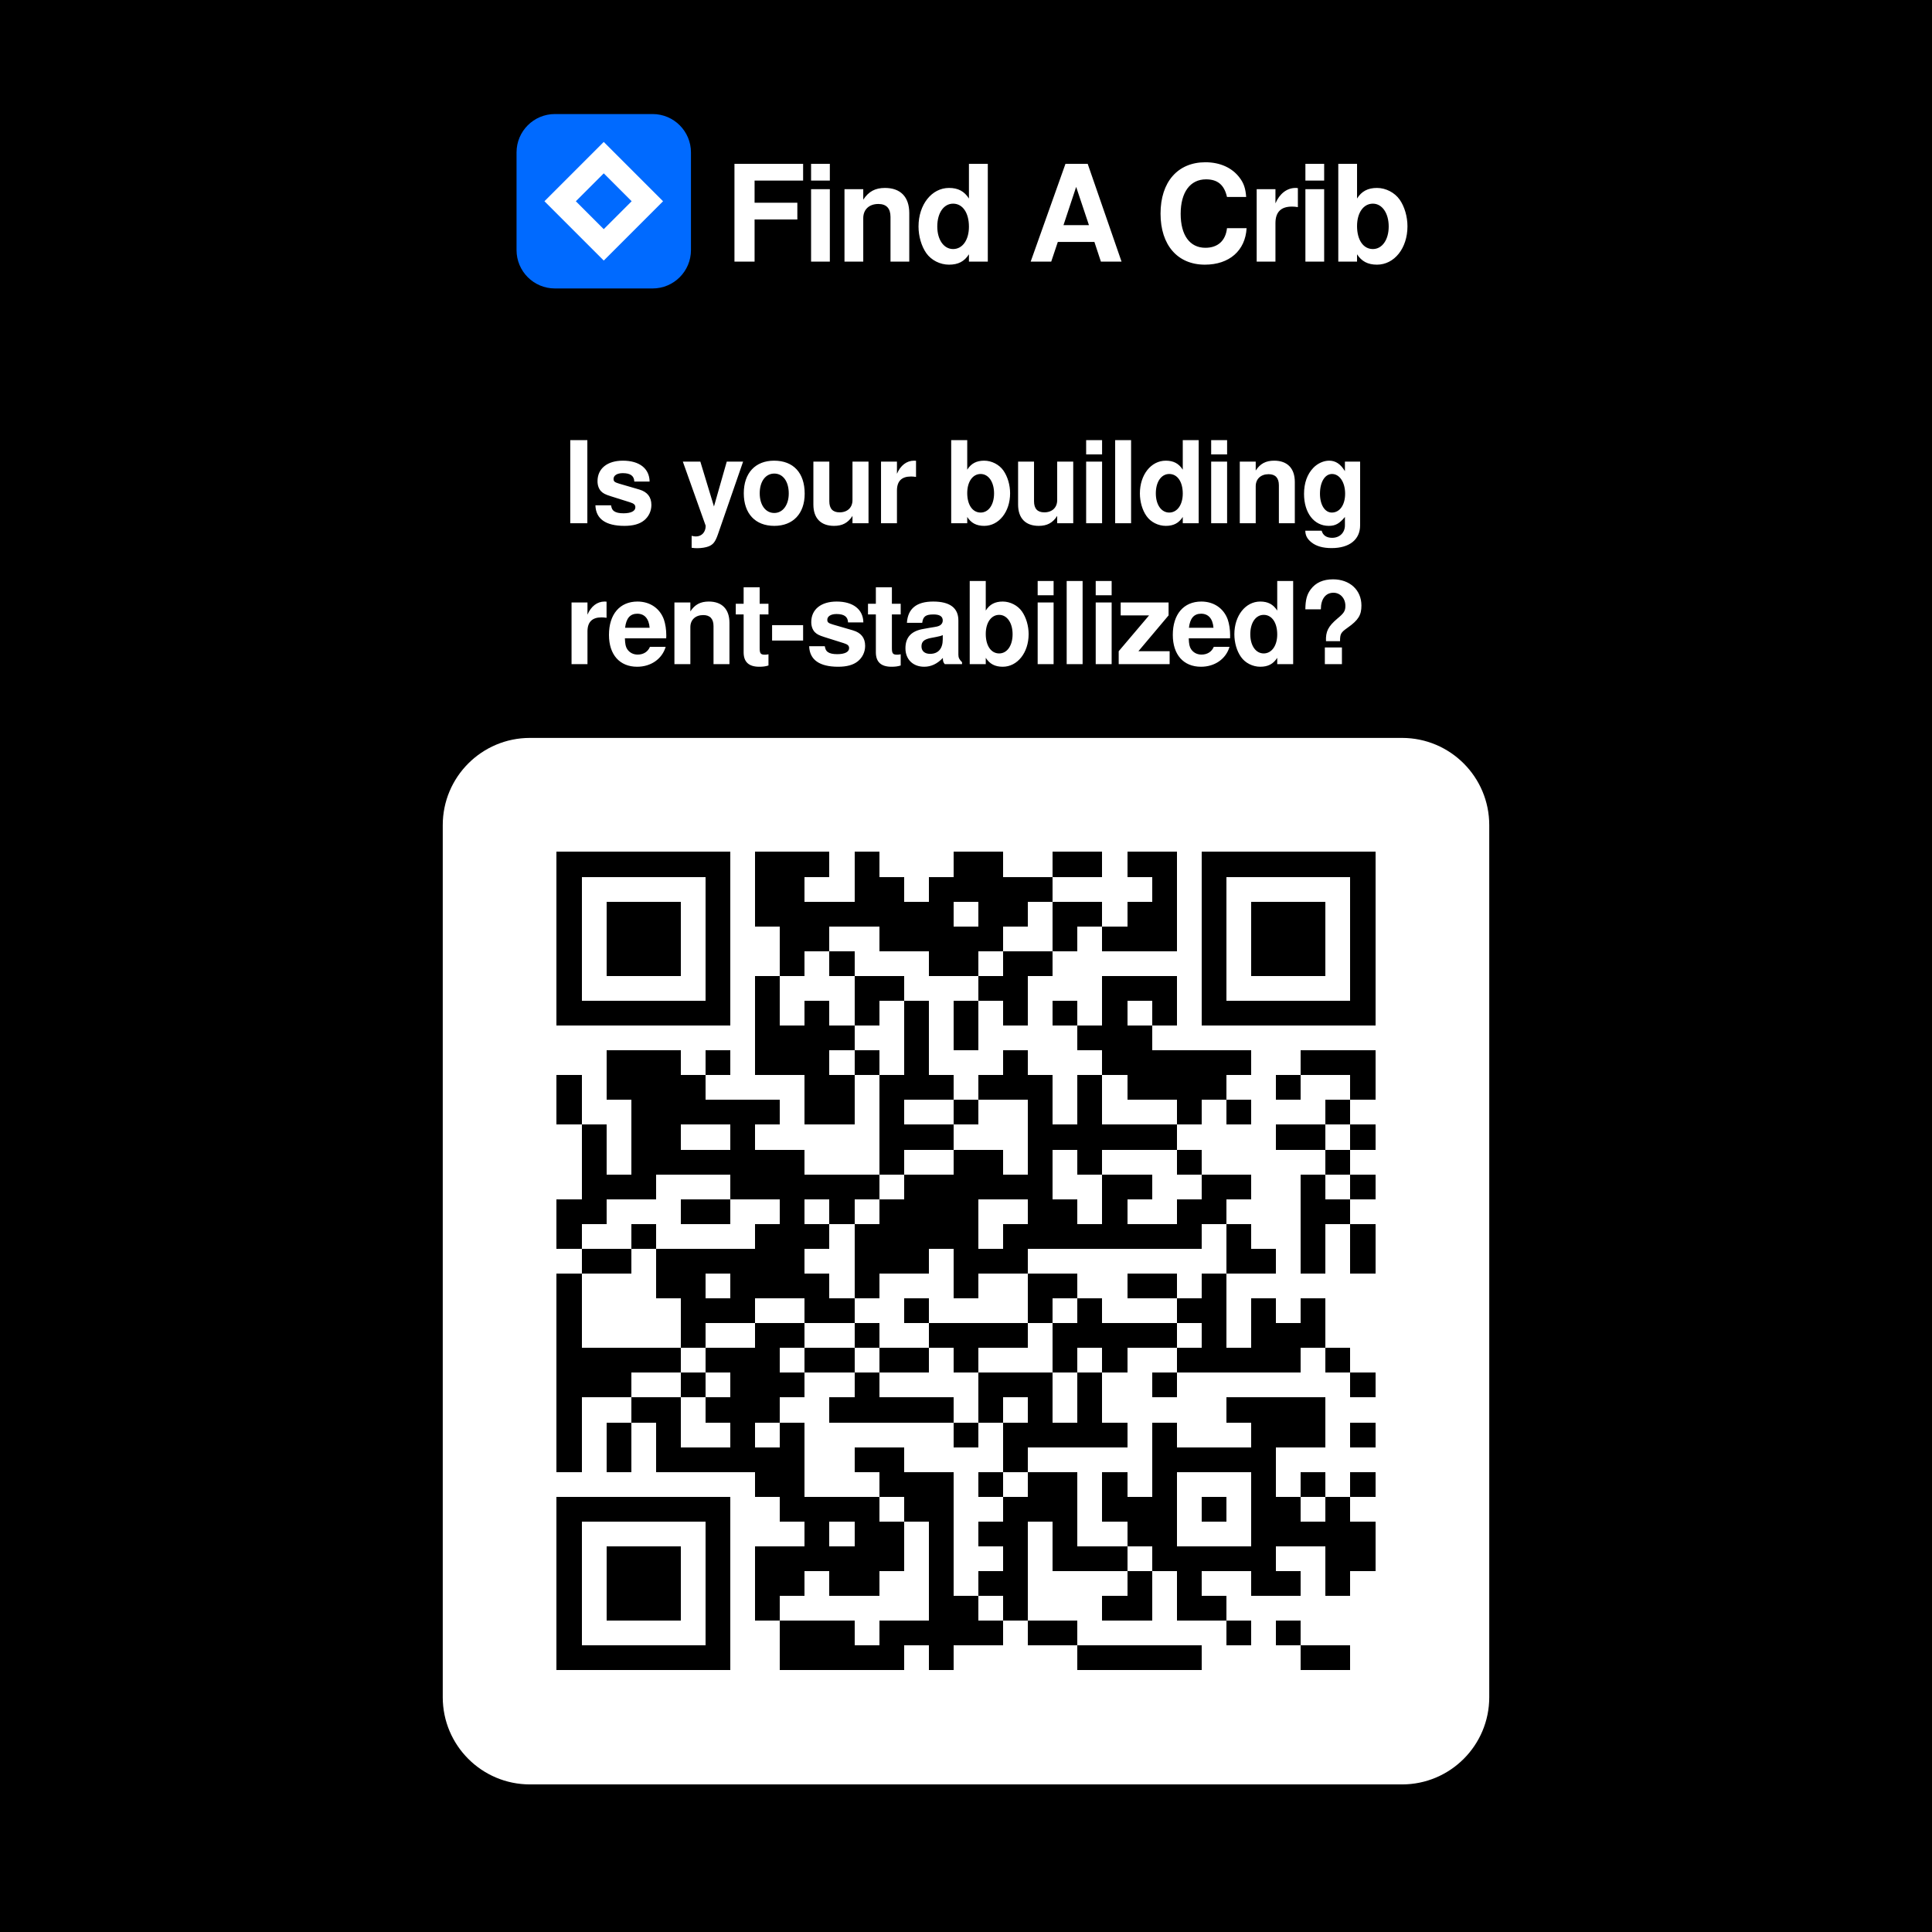
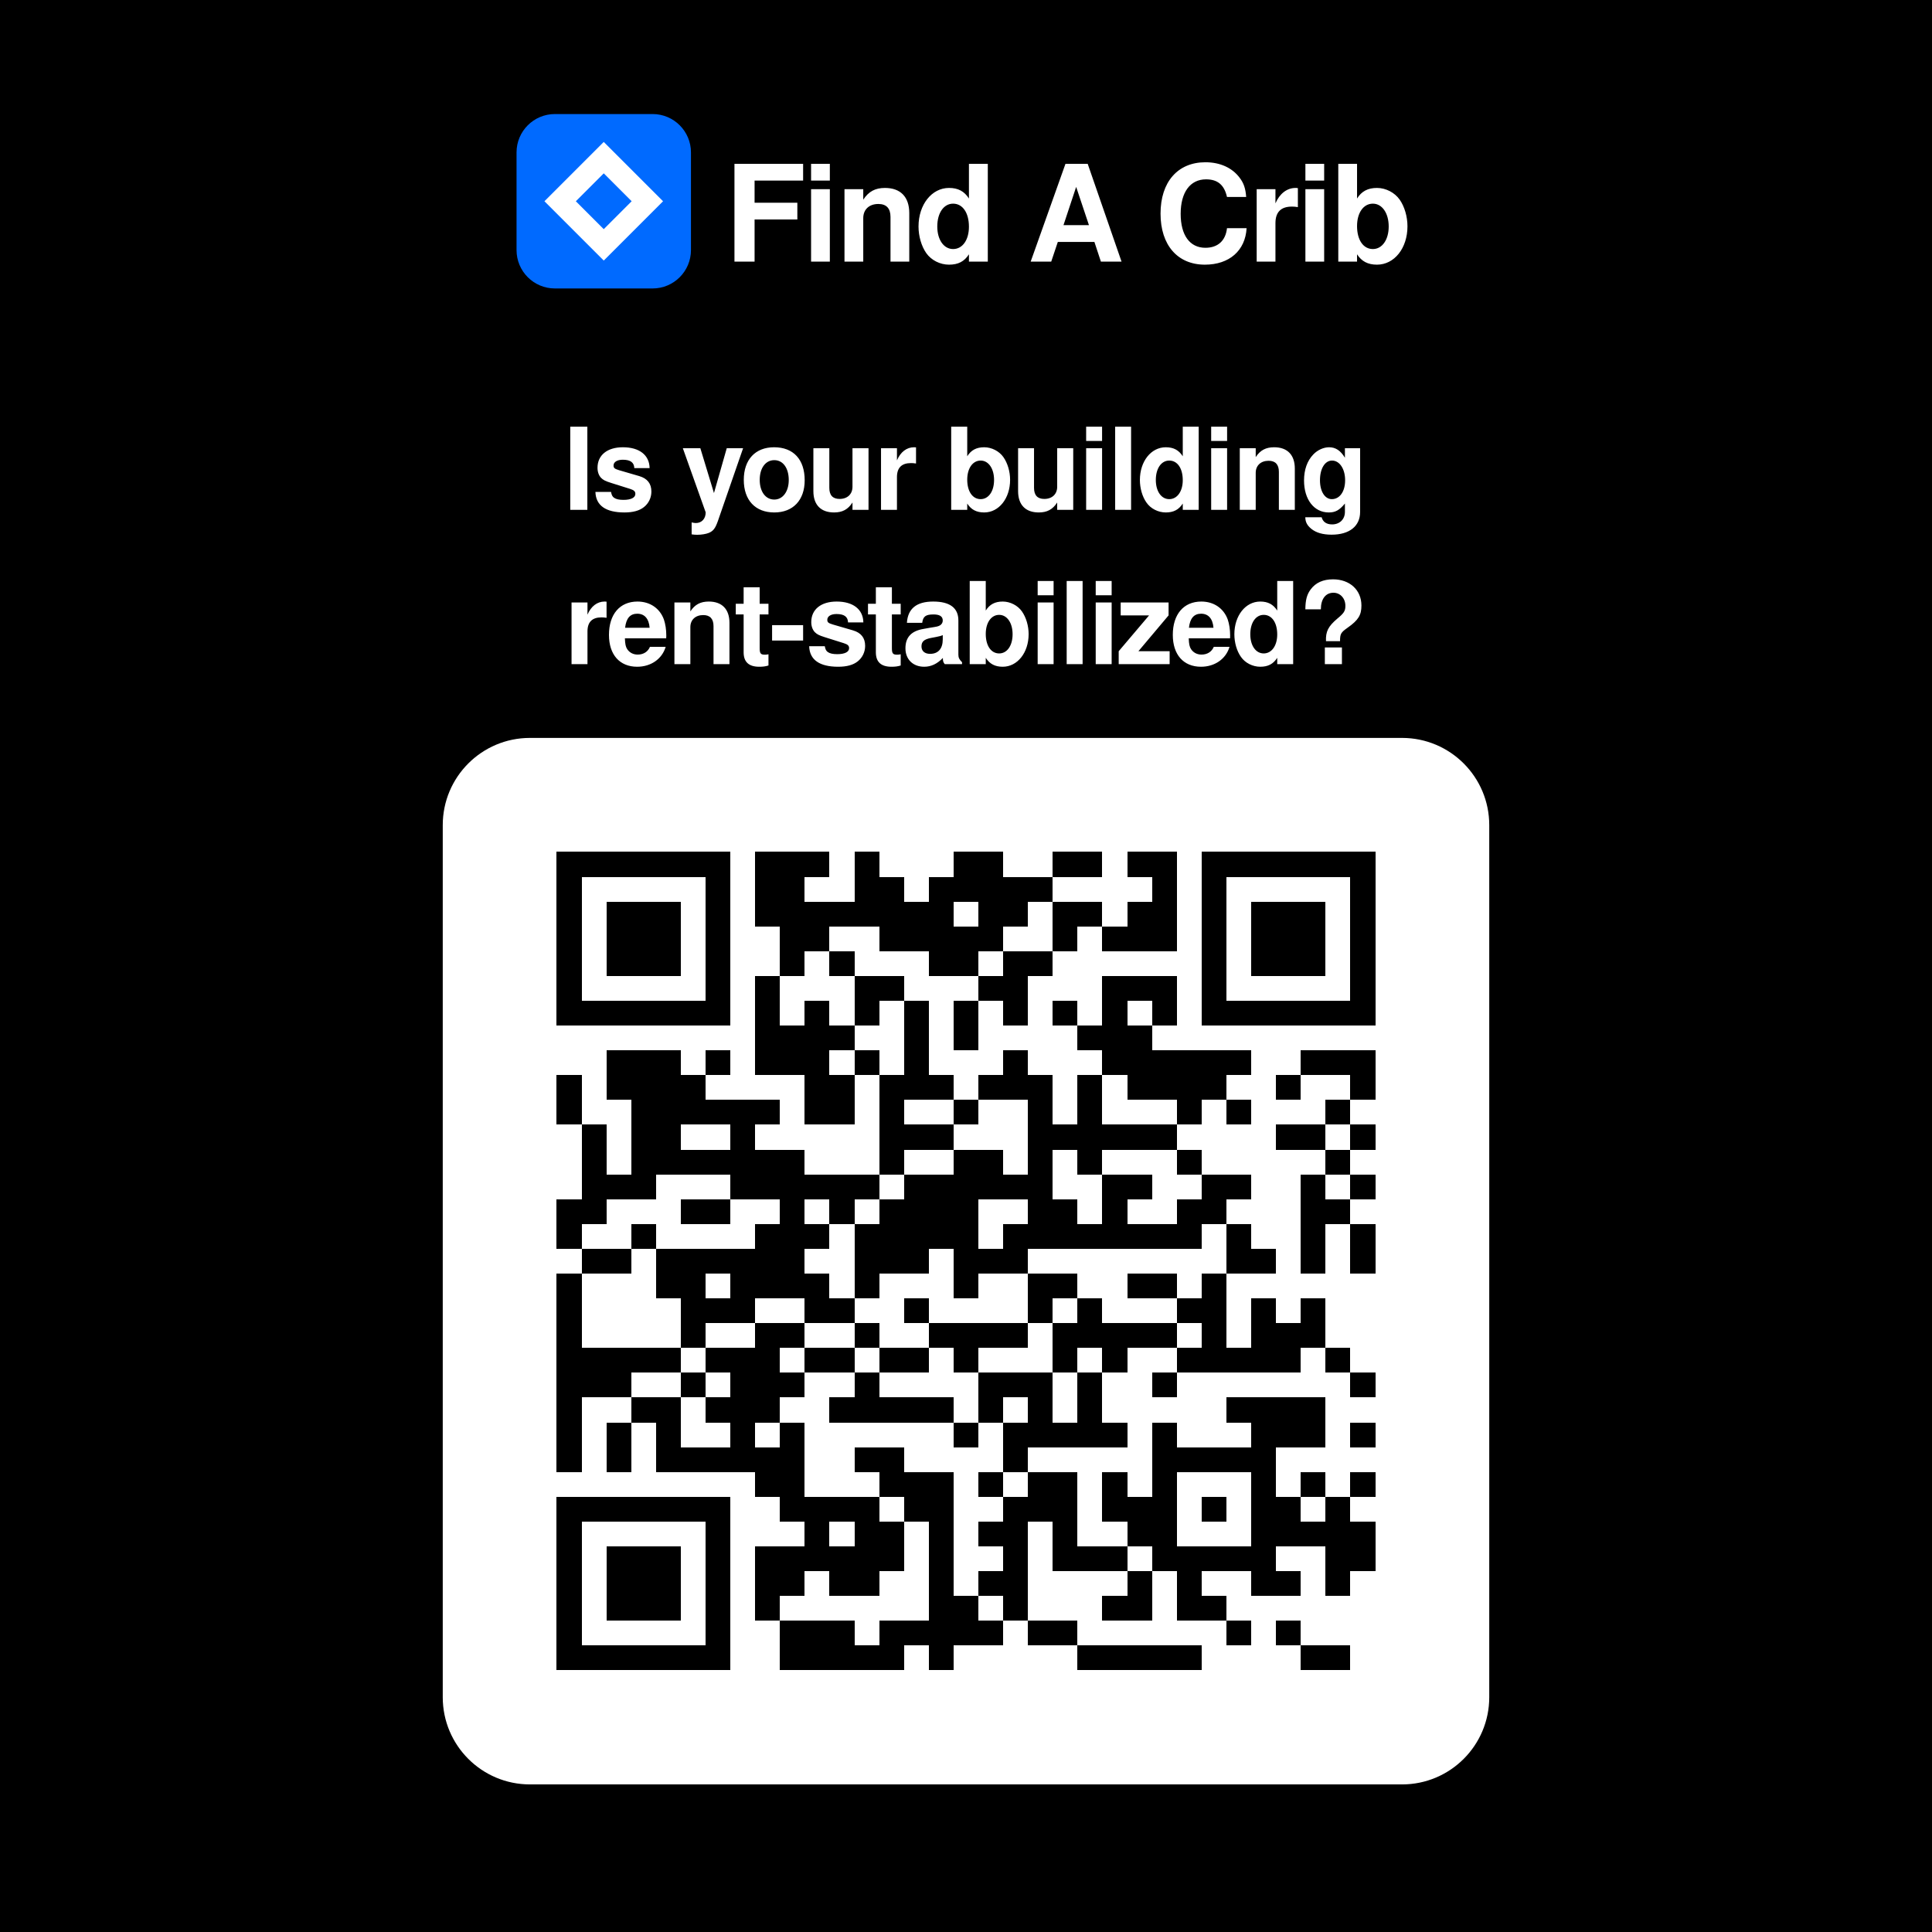
<svg xmlns="http://www.w3.org/2000/svg" width="4in" height="4in" viewBox="0 0 288.00 288.00">
  <rect x="0.00" y="0.00" width="288.00" height="288.00" rx="0.00" fill="#000000" />
  <rect x="77.00" y="17.00" width="26.00" height="26.00" rx="5.72" fill="#006AFF" />
  <path d="M90.00,21.16 L98.84,30.00 L90.00,38.84 L81.16,30.00 Z" fill="#FFFFFF" />
  <path d="M90.00,25.84 L94.16,30.00 L90.00,34.16 L85.84,30.00 Z" fill="#006AFF" />
  <text x="108.00" y="39.00" font-family="Helvetica Neue, Helvetica, Arial, sans-serif" font-size="20.00" font-weight="700" fill="#FFFFFF" text-anchor="start" letter-spacing="-0.50">Find A Crib</text>
-   <text x="144.00" y="78.00" font-family="Helvetica Neue, Helvetica, Arial, sans-serif" font-size="17.00" font-weight="700" fill="#FFFFFF" text-anchor="middle" letter-spacing="-0.40">Is your building</text>
+   <text x="144.00" y="76.00" font-family="Helvetica Neue, Helvetica, Arial, sans-serif" font-size="17.00" font-weight="700" fill="#FFFFFF" text-anchor="middle" letter-spacing="-0.40">Is your building</text>
  <text x="144.00" y="99.00" font-family="Helvetica Neue, Helvetica, Arial, sans-serif" font-size="17.00" font-weight="700" fill="#FFFFFF" text-anchor="middle" letter-spacing="-0.40">rent-stabilized?</text>
  <rect x="66.00" y="110.00" width="156.00" height="156.00" rx="13.00" fill="#FFFFFF" />
  <path d="M83.000,127.000h3.697v3.697h-3.697zM86.697,127.000h3.697v3.697h-3.697zM90.394,127.000h3.697v3.697h-3.697zM94.091,127.000h3.697v3.697h-3.697zM97.788,127.000h3.697v3.697h-3.697zM101.485,127.000h3.697v3.697h-3.697zM105.182,127.000h3.697v3.697h-3.697zM112.576,127.000h3.697v3.697h-3.697zM116.273,127.000h3.697v3.697h-3.697zM119.970,127.000h3.697v3.697h-3.697zM127.364,127.000h3.697v3.697h-3.697zM142.152,127.000h3.697v3.697h-3.697zM145.848,127.000h3.697v3.697h-3.697zM156.939,127.000h3.697v3.697h-3.697zM160.636,127.000h3.697v3.697h-3.697zM168.030,127.000h3.697v3.697h-3.697zM171.727,127.000h3.697v3.697h-3.697zM179.121,127.000h3.697v3.697h-3.697zM182.818,127.000h3.697v3.697h-3.697zM186.515,127.000h3.697v3.697h-3.697zM190.212,127.000h3.697v3.697h-3.697zM193.909,127.000h3.697v3.697h-3.697zM197.606,127.000h3.697v3.697h-3.697zM201.303,127.000h3.697v3.697h-3.697zM83.000,130.697h3.697v3.697h-3.697zM105.182,130.697h3.697v3.697h-3.697zM112.576,130.697h3.697v3.697h-3.697zM116.273,130.697h3.697v3.697h-3.697zM127.364,130.697h3.697v3.697h-3.697zM131.061,130.697h3.697v3.697h-3.697zM138.455,130.697h3.697v3.697h-3.697zM142.152,130.697h3.697v3.697h-3.697zM145.848,130.697h3.697v3.697h-3.697zM149.545,130.697h3.697v3.697h-3.697zM153.242,130.697h3.697v3.697h-3.697zM171.727,130.697h3.697v3.697h-3.697zM179.121,130.697h3.697v3.697h-3.697zM201.303,130.697h3.697v3.697h-3.697zM83.000,134.394h3.697v3.697h-3.697zM90.394,134.394h3.697v3.697h-3.697zM94.091,134.394h3.697v3.697h-3.697zM97.788,134.394h3.697v3.697h-3.697zM105.182,134.394h3.697v3.697h-3.697zM112.576,134.394h3.697v3.697h-3.697zM116.273,134.394h3.697v3.697h-3.697zM119.970,134.394h3.697v3.697h-3.697zM123.667,134.394h3.697v3.697h-3.697zM127.364,134.394h3.697v3.697h-3.697zM131.061,134.394h3.697v3.697h-3.697zM134.758,134.394h3.697v3.697h-3.697zM138.455,134.394h3.697v3.697h-3.697zM145.848,134.394h3.697v3.697h-3.697zM149.545,134.394h3.697v3.697h-3.697zM156.939,134.394h3.697v3.697h-3.697zM160.636,134.394h3.697v3.697h-3.697zM168.030,134.394h3.697v3.697h-3.697zM171.727,134.394h3.697v3.697h-3.697zM179.121,134.394h3.697v3.697h-3.697zM186.515,134.394h3.697v3.697h-3.697zM190.212,134.394h3.697v3.697h-3.697zM193.909,134.394h3.697v3.697h-3.697zM201.303,134.394h3.697v3.697h-3.697zM83.000,138.091h3.697v3.697h-3.697zM90.394,138.091h3.697v3.697h-3.697zM94.091,138.091h3.697v3.697h-3.697zM97.788,138.091h3.697v3.697h-3.697zM105.182,138.091h3.697v3.697h-3.697zM116.273,138.091h3.697v3.697h-3.697zM119.970,138.091h3.697v3.697h-3.697zM131.061,138.091h3.697v3.697h-3.697zM134.758,138.091h3.697v3.697h-3.697zM138.455,138.091h3.697v3.697h-3.697zM142.152,138.091h3.697v3.697h-3.697zM145.848,138.091h3.697v3.697h-3.697zM156.939,138.091h3.697v3.697h-3.697zM164.333,138.091h3.697v3.697h-3.697zM168.030,138.091h3.697v3.697h-3.697zM171.727,138.091h3.697v3.697h-3.697zM179.121,138.091h3.697v3.697h-3.697zM186.515,138.091h3.697v3.697h-3.697zM190.212,138.091h3.697v3.697h-3.697zM193.909,138.091h3.697v3.697h-3.697zM201.303,138.091h3.697v3.697h-3.697zM83.000,141.788h3.697v3.697h-3.697zM90.394,141.788h3.697v3.697h-3.697zM94.091,141.788h3.697v3.697h-3.697zM97.788,141.788h3.697v3.697h-3.697zM105.182,141.788h3.697v3.697h-3.697zM116.273,141.788h3.697v3.697h-3.697zM123.667,141.788h3.697v3.697h-3.697zM138.455,141.788h3.697v3.697h-3.697zM142.152,141.788h3.697v3.697h-3.697zM149.545,141.788h3.697v3.697h-3.697zM153.242,141.788h3.697v3.697h-3.697zM179.121,141.788h3.697v3.697h-3.697zM186.515,141.788h3.697v3.697h-3.697zM190.212,141.788h3.697v3.697h-3.697zM193.909,141.788h3.697v3.697h-3.697zM201.303,141.788h3.697v3.697h-3.697zM83.000,145.485h3.697v3.697h-3.697zM105.182,145.485h3.697v3.697h-3.697zM112.576,145.485h3.697v3.697h-3.697zM127.364,145.485h3.697v3.697h-3.697zM131.061,145.485h3.697v3.697h-3.697zM145.848,145.485h3.697v3.697h-3.697zM149.545,145.485h3.697v3.697h-3.697zM164.333,145.485h3.697v3.697h-3.697zM168.030,145.485h3.697v3.697h-3.697zM171.727,145.485h3.697v3.697h-3.697zM179.121,145.485h3.697v3.697h-3.697zM201.303,145.485h3.697v3.697h-3.697zM83.000,149.182h3.697v3.697h-3.697zM86.697,149.182h3.697v3.697h-3.697zM90.394,149.182h3.697v3.697h-3.697zM94.091,149.182h3.697v3.697h-3.697zM97.788,149.182h3.697v3.697h-3.697zM101.485,149.182h3.697v3.697h-3.697zM105.182,149.182h3.697v3.697h-3.697zM112.576,149.182h3.697v3.697h-3.697zM119.970,149.182h3.697v3.697h-3.697zM127.364,149.182h3.697v3.697h-3.697zM134.758,149.182h3.697v3.697h-3.697zM142.152,149.182h3.697v3.697h-3.697zM149.545,149.182h3.697v3.697h-3.697zM156.939,149.182h3.697v3.697h-3.697zM164.333,149.182h3.697v3.697h-3.697zM171.727,149.182h3.697v3.697h-3.697zM179.121,149.182h3.697v3.697h-3.697zM182.818,149.182h3.697v3.697h-3.697zM186.515,149.182h3.697v3.697h-3.697zM190.212,149.182h3.697v3.697h-3.697zM193.909,149.182h3.697v3.697h-3.697zM197.606,149.182h3.697v3.697h-3.697zM201.303,149.182h3.697v3.697h-3.697zM112.576,152.879h3.697v3.697h-3.697zM116.273,152.879h3.697v3.697h-3.697zM119.970,152.879h3.697v3.697h-3.697zM123.667,152.879h3.697v3.697h-3.697zM134.758,152.879h3.697v3.697h-3.697zM142.152,152.879h3.697v3.697h-3.697zM160.636,152.879h3.697v3.697h-3.697zM164.333,152.879h3.697v3.697h-3.697zM168.030,152.879h3.697v3.697h-3.697zM90.394,156.576h3.697v3.697h-3.697zM94.091,156.576h3.697v3.697h-3.697zM97.788,156.576h3.697v3.697h-3.697zM105.182,156.576h3.697v3.697h-3.697zM112.576,156.576h3.697v3.697h-3.697zM116.273,156.576h3.697v3.697h-3.697zM119.970,156.576h3.697v3.697h-3.697zM127.364,156.576h3.697v3.697h-3.697zM134.758,156.576h3.697v3.697h-3.697zM149.545,156.576h3.697v3.697h-3.697zM164.333,156.576h3.697v3.697h-3.697zM168.030,156.576h3.697v3.697h-3.697zM171.727,156.576h3.697v3.697h-3.697zM175.424,156.576h3.697v3.697h-3.697zM179.121,156.576h3.697v3.697h-3.697zM182.818,156.576h3.697v3.697h-3.697zM193.909,156.576h3.697v3.697h-3.697zM197.606,156.576h3.697v3.697h-3.697zM201.303,156.576h3.697v3.697h-3.697zM83.000,160.273h3.697v3.697h-3.697zM90.394,160.273h3.697v3.697h-3.697zM94.091,160.273h3.697v3.697h-3.697zM97.788,160.273h3.697v3.697h-3.697zM101.485,160.273h3.697v3.697h-3.697zM119.970,160.273h3.697v3.697h-3.697zM123.667,160.273h3.697v3.697h-3.697zM131.061,160.273h3.697v3.697h-3.697zM134.758,160.273h3.697v3.697h-3.697zM138.455,160.273h3.697v3.697h-3.697zM145.848,160.273h3.697v3.697h-3.697zM149.545,160.273h3.697v3.697h-3.697zM153.242,160.273h3.697v3.697h-3.697zM160.636,160.273h3.697v3.697h-3.697zM168.030,160.273h3.697v3.697h-3.697zM171.727,160.273h3.697v3.697h-3.697zM175.424,160.273h3.697v3.697h-3.697zM179.121,160.273h3.697v3.697h-3.697zM190.212,160.273h3.697v3.697h-3.697zM201.303,160.273h3.697v3.697h-3.697zM83.000,163.970h3.697v3.697h-3.697zM94.091,163.970h3.697v3.697h-3.697zM97.788,163.970h3.697v3.697h-3.697zM101.485,163.970h3.697v3.697h-3.697zM105.182,163.970h3.697v3.697h-3.697zM108.879,163.970h3.697v3.697h-3.697zM112.576,163.970h3.697v3.697h-3.697zM119.970,163.970h3.697v3.697h-3.697zM123.667,163.970h3.697v3.697h-3.697zM131.061,163.970h3.697v3.697h-3.697zM142.152,163.970h3.697v3.697h-3.697zM153.242,163.970h3.697v3.697h-3.697zM160.636,163.970h3.697v3.697h-3.697zM175.424,163.970h3.697v3.697h-3.697zM182.818,163.970h3.697v3.697h-3.697zM197.606,163.970h3.697v3.697h-3.697zM86.697,167.667h3.697v3.697h-3.697zM94.091,167.667h3.697v3.697h-3.697zM97.788,167.667h3.697v3.697h-3.697zM108.879,167.667h3.697v3.697h-3.697zM131.061,167.667h3.697v3.697h-3.697zM134.758,167.667h3.697v3.697h-3.697zM138.455,167.667h3.697v3.697h-3.697zM153.242,167.667h3.697v3.697h-3.697zM156.939,167.667h3.697v3.697h-3.697zM160.636,167.667h3.697v3.697h-3.697zM164.333,167.667h3.697v3.697h-3.697zM168.030,167.667h3.697v3.697h-3.697zM171.727,167.667h3.697v3.697h-3.697zM190.212,167.667h3.697v3.697h-3.697zM193.909,167.667h3.697v3.697h-3.697zM201.303,167.667h3.697v3.697h-3.697zM86.697,171.364h3.697v3.697h-3.697zM94.091,171.364h3.697v3.697h-3.697zM97.788,171.364h3.697v3.697h-3.697zM101.485,171.364h3.697v3.697h-3.697zM105.182,171.364h3.697v3.697h-3.697zM108.879,171.364h3.697v3.697h-3.697zM112.576,171.364h3.697v3.697h-3.697zM116.273,171.364h3.697v3.697h-3.697zM131.061,171.364h3.697v3.697h-3.697zM142.152,171.364h3.697v3.697h-3.697zM145.848,171.364h3.697v3.697h-3.697zM153.242,171.364h3.697v3.697h-3.697zM160.636,171.364h3.697v3.697h-3.697zM175.424,171.364h3.697v3.697h-3.697zM197.606,171.364h3.697v3.697h-3.697zM86.697,175.061h3.697v3.697h-3.697zM90.394,175.061h3.697v3.697h-3.697zM94.091,175.061h3.697v3.697h-3.697zM108.879,175.061h3.697v3.697h-3.697zM112.576,175.061h3.697v3.697h-3.697zM116.273,175.061h3.697v3.697h-3.697zM119.970,175.061h3.697v3.697h-3.697zM123.667,175.061h3.697v3.697h-3.697zM127.364,175.061h3.697v3.697h-3.697zM134.758,175.061h3.697v3.697h-3.697zM138.455,175.061h3.697v3.697h-3.697zM142.152,175.061h3.697v3.697h-3.697zM145.848,175.061h3.697v3.697h-3.697zM149.545,175.061h3.697v3.697h-3.697zM153.242,175.061h3.697v3.697h-3.697zM164.333,175.061h3.697v3.697h-3.697zM168.030,175.061h3.697v3.697h-3.697zM179.121,175.061h3.697v3.697h-3.697zM182.818,175.061h3.697v3.697h-3.697zM193.909,175.061h3.697v3.697h-3.697zM201.303,175.061h3.697v3.697h-3.697zM83.000,178.758h3.697v3.697h-3.697zM86.697,178.758h3.697v3.697h-3.697zM101.485,178.758h3.697v3.697h-3.697zM105.182,178.758h3.697v3.697h-3.697zM116.273,178.758h3.697v3.697h-3.697zM123.667,178.758h3.697v3.697h-3.697zM131.061,178.758h3.697v3.697h-3.697zM134.758,178.758h3.697v3.697h-3.697zM138.455,178.758h3.697v3.697h-3.697zM142.152,178.758h3.697v3.697h-3.697zM153.242,178.758h3.697v3.697h-3.697zM156.939,178.758h3.697v3.697h-3.697zM164.333,178.758h3.697v3.697h-3.697zM175.424,178.758h3.697v3.697h-3.697zM179.121,178.758h3.697v3.697h-3.697zM193.909,178.758h3.697v3.697h-3.697zM197.606,178.758h3.697v3.697h-3.697zM83.000,182.455h3.697v3.697h-3.697zM94.091,182.455h3.697v3.697h-3.697zM112.576,182.455h3.697v3.697h-3.697zM116.273,182.455h3.697v3.697h-3.697zM119.970,182.455h3.697v3.697h-3.697zM127.364,182.455h3.697v3.697h-3.697zM131.061,182.455h3.697v3.697h-3.697zM134.758,182.455h3.697v3.697h-3.697zM138.455,182.455h3.697v3.697h-3.697zM142.152,182.455h3.697v3.697h-3.697zM149.545,182.455h3.697v3.697h-3.697zM153.242,182.455h3.697v3.697h-3.697zM156.939,182.455h3.697v3.697h-3.697zM160.636,182.455h3.697v3.697h-3.697zM164.333,182.455h3.697v3.697h-3.697zM168.030,182.455h3.697v3.697h-3.697zM171.727,182.455h3.697v3.697h-3.697zM175.424,182.455h3.697v3.697h-3.697zM182.818,182.455h3.697v3.697h-3.697zM193.909,182.455h3.697v3.697h-3.697zM201.303,182.455h3.697v3.697h-3.697zM86.697,186.152h3.697v3.697h-3.697zM90.394,186.152h3.697v3.697h-3.697zM97.788,186.152h3.697v3.697h-3.697zM101.485,186.152h3.697v3.697h-3.697zM105.182,186.152h3.697v3.697h-3.697zM108.879,186.152h3.697v3.697h-3.697zM112.576,186.152h3.697v3.697h-3.697zM116.273,186.152h3.697v3.697h-3.697zM127.364,186.152h3.697v3.697h-3.697zM131.061,186.152h3.697v3.697h-3.697zM134.758,186.152h3.697v3.697h-3.697zM142.152,186.152h3.697v3.697h-3.697zM145.848,186.152h3.697v3.697h-3.697zM149.545,186.152h3.697v3.697h-3.697zM182.818,186.152h3.697v3.697h-3.697zM186.515,186.152h3.697v3.697h-3.697zM193.909,186.152h3.697v3.697h-3.697zM201.303,186.152h3.697v3.697h-3.697zM83.000,189.848h3.697v3.697h-3.697zM97.788,189.848h3.697v3.697h-3.697zM101.485,189.848h3.697v3.697h-3.697zM108.879,189.848h3.697v3.697h-3.697zM112.576,189.848h3.697v3.697h-3.697zM116.273,189.848h3.697v3.697h-3.697zM119.970,189.848h3.697v3.697h-3.697zM127.364,189.848h3.697v3.697h-3.697zM142.152,189.848h3.697v3.697h-3.697zM153.242,189.848h3.697v3.697h-3.697zM156.939,189.848h3.697v3.697h-3.697zM168.030,189.848h3.697v3.697h-3.697zM171.727,189.848h3.697v3.697h-3.697zM179.121,189.848h3.697v3.697h-3.697zM83.000,193.545h3.697v3.697h-3.697zM101.485,193.545h3.697v3.697h-3.697zM105.182,193.545h3.697v3.697h-3.697zM108.879,193.545h3.697v3.697h-3.697zM119.970,193.545h3.697v3.697h-3.697zM123.667,193.545h3.697v3.697h-3.697zM134.758,193.545h3.697v3.697h-3.697zM153.242,193.545h3.697v3.697h-3.697zM160.636,193.545h3.697v3.697h-3.697zM175.424,193.545h3.697v3.697h-3.697zM179.121,193.545h3.697v3.697h-3.697zM186.515,193.545h3.697v3.697h-3.697zM193.909,193.545h3.697v3.697h-3.697zM83.000,197.242h3.697v3.697h-3.697zM101.485,197.242h3.697v3.697h-3.697zM112.576,197.242h3.697v3.697h-3.697zM116.273,197.242h3.697v3.697h-3.697zM127.364,197.242h3.697v3.697h-3.697zM138.455,197.242h3.697v3.697h-3.697zM142.152,197.242h3.697v3.697h-3.697zM145.848,197.242h3.697v3.697h-3.697zM149.545,197.242h3.697v3.697h-3.697zM156.939,197.242h3.697v3.697h-3.697zM160.636,197.242h3.697v3.697h-3.697zM164.333,197.242h3.697v3.697h-3.697zM168.030,197.242h3.697v3.697h-3.697zM171.727,197.242h3.697v3.697h-3.697zM179.121,197.242h3.697v3.697h-3.697zM186.515,197.242h3.697v3.697h-3.697zM190.212,197.242h3.697v3.697h-3.697zM193.909,197.242h3.697v3.697h-3.697zM83.000,200.939h3.697v3.697h-3.697zM86.697,200.939h3.697v3.697h-3.697zM90.394,200.939h3.697v3.697h-3.697zM94.091,200.939h3.697v3.697h-3.697zM97.788,200.939h3.697v3.697h-3.697zM105.182,200.939h3.697v3.697h-3.697zM108.879,200.939h3.697v3.697h-3.697zM112.576,200.939h3.697v3.697h-3.697zM119.970,200.939h3.697v3.697h-3.697zM123.667,200.939h3.697v3.697h-3.697zM131.061,200.939h3.697v3.697h-3.697zM134.758,200.939h3.697v3.697h-3.697zM142.152,200.939h3.697v3.697h-3.697zM156.939,200.939h3.697v3.697h-3.697zM164.333,200.939h3.697v3.697h-3.697zM175.424,200.939h3.697v3.697h-3.697zM179.121,200.939h3.697v3.697h-3.697zM182.818,200.939h3.697v3.697h-3.697zM186.515,200.939h3.697v3.697h-3.697zM190.212,200.939h3.697v3.697h-3.697zM197.606,200.939h3.697v3.697h-3.697zM83.000,204.636h3.697v3.697h-3.697zM86.697,204.636h3.697v3.697h-3.697zM90.394,204.636h3.697v3.697h-3.697zM101.485,204.636h3.697v3.697h-3.697zM108.879,204.636h3.697v3.697h-3.697zM112.576,204.636h3.697v3.697h-3.697zM116.273,204.636h3.697v3.697h-3.697zM127.364,204.636h3.697v3.697h-3.697zM145.848,204.636h3.697v3.697h-3.697zM149.545,204.636h3.697v3.697h-3.697zM153.242,204.636h3.697v3.697h-3.697zM160.636,204.636h3.697v3.697h-3.697zM171.727,204.636h3.697v3.697h-3.697zM201.303,204.636h3.697v3.697h-3.697zM83.000,208.333h3.697v3.697h-3.697zM94.091,208.333h3.697v3.697h-3.697zM97.788,208.333h3.697v3.697h-3.697zM105.182,208.333h3.697v3.697h-3.697zM108.879,208.333h3.697v3.697h-3.697zM112.576,208.333h3.697v3.697h-3.697zM123.667,208.333h3.697v3.697h-3.697zM127.364,208.333h3.697v3.697h-3.697zM131.061,208.333h3.697v3.697h-3.697zM134.758,208.333h3.697v3.697h-3.697zM138.455,208.333h3.697v3.697h-3.697zM145.848,208.333h3.697v3.697h-3.697zM153.242,208.333h3.697v3.697h-3.697zM160.636,208.333h3.697v3.697h-3.697zM182.818,208.333h3.697v3.697h-3.697zM186.515,208.333h3.697v3.697h-3.697zM190.212,208.333h3.697v3.697h-3.697zM193.909,208.333h3.697v3.697h-3.697zM83.000,212.030h3.697v3.697h-3.697zM90.394,212.030h3.697v3.697h-3.697zM97.788,212.030h3.697v3.697h-3.697zM108.879,212.030h3.697v3.697h-3.697zM116.273,212.030h3.697v3.697h-3.697zM142.152,212.030h3.697v3.697h-3.697zM149.545,212.030h3.697v3.697h-3.697zM153.242,212.030h3.697v3.697h-3.697zM156.939,212.030h3.697v3.697h-3.697zM160.636,212.030h3.697v3.697h-3.697zM164.333,212.030h3.697v3.697h-3.697zM171.727,212.030h3.697v3.697h-3.697zM186.515,212.030h3.697v3.697h-3.697zM190.212,212.030h3.697v3.697h-3.697zM193.909,212.030h3.697v3.697h-3.697zM201.303,212.030h3.697v3.697h-3.697zM83.000,215.727h3.697v3.697h-3.697zM90.394,215.727h3.697v3.697h-3.697zM97.788,215.727h3.697v3.697h-3.697zM101.485,215.727h3.697v3.697h-3.697zM105.182,215.727h3.697v3.697h-3.697zM108.879,215.727h3.697v3.697h-3.697zM112.576,215.727h3.697v3.697h-3.697zM116.273,215.727h3.697v3.697h-3.697zM127.364,215.727h3.697v3.697h-3.697zM131.061,215.727h3.697v3.697h-3.697zM149.545,215.727h3.697v3.697h-3.697zM171.727,215.727h3.697v3.697h-3.697zM175.424,215.727h3.697v3.697h-3.697zM179.121,215.727h3.697v3.697h-3.697zM182.818,215.727h3.697v3.697h-3.697zM186.515,215.727h3.697v3.697h-3.697zM112.576,219.424h3.697v3.697h-3.697zM116.273,219.424h3.697v3.697h-3.697zM131.061,219.424h3.697v3.697h-3.697zM134.758,219.424h3.697v3.697h-3.697zM138.455,219.424h3.697v3.697h-3.697zM145.848,219.424h3.697v3.697h-3.697zM153.242,219.424h3.697v3.697h-3.697zM156.939,219.424h3.697v3.697h-3.697zM164.333,219.424h3.697v3.697h-3.697zM171.727,219.424h3.697v3.697h-3.697zM186.515,219.424h3.697v3.697h-3.697zM193.909,219.424h3.697v3.697h-3.697zM201.303,219.424h3.697v3.697h-3.697zM83.000,223.121h3.697v3.697h-3.697zM86.697,223.121h3.697v3.697h-3.697zM90.394,223.121h3.697v3.697h-3.697zM94.091,223.121h3.697v3.697h-3.697zM97.788,223.121h3.697v3.697h-3.697zM101.485,223.121h3.697v3.697h-3.697zM105.182,223.121h3.697v3.697h-3.697zM116.273,223.121h3.697v3.697h-3.697zM119.970,223.121h3.697v3.697h-3.697zM123.667,223.121h3.697v3.697h-3.697zM127.364,223.121h3.697v3.697h-3.697zM134.758,223.121h3.697v3.697h-3.697zM138.455,223.121h3.697v3.697h-3.697zM149.545,223.121h3.697v3.697h-3.697zM153.242,223.121h3.697v3.697h-3.697zM156.939,223.121h3.697v3.697h-3.697zM164.333,223.121h3.697v3.697h-3.697zM168.030,223.121h3.697v3.697h-3.697zM171.727,223.121h3.697v3.697h-3.697zM179.121,223.121h3.697v3.697h-3.697zM186.515,223.121h3.697v3.697h-3.697zM190.212,223.121h3.697v3.697h-3.697zM197.606,223.121h3.697v3.697h-3.697zM83.000,226.818h3.697v3.697h-3.697zM105.182,226.818h3.697v3.697h-3.697zM119.970,226.818h3.697v3.697h-3.697zM127.364,226.818h3.697v3.697h-3.697zM131.061,226.818h3.697v3.697h-3.697zM138.455,226.818h3.697v3.697h-3.697zM145.848,226.818h3.697v3.697h-3.697zM149.545,226.818h3.697v3.697h-3.697zM156.939,226.818h3.697v3.697h-3.697zM168.030,226.818h3.697v3.697h-3.697zM171.727,226.818h3.697v3.697h-3.697zM186.515,226.818h3.697v3.697h-3.697zM190.212,226.818h3.697v3.697h-3.697zM193.909,226.818h3.697v3.697h-3.697zM197.606,226.818h3.697v3.697h-3.697zM201.303,226.818h3.697v3.697h-3.697zM83.000,230.515h3.697v3.697h-3.697zM90.394,230.515h3.697v3.697h-3.697zM94.091,230.515h3.697v3.697h-3.697zM97.788,230.515h3.697v3.697h-3.697zM105.182,230.515h3.697v3.697h-3.697zM112.576,230.515h3.697v3.697h-3.697zM116.273,230.515h3.697v3.697h-3.697zM119.970,230.515h3.697v3.697h-3.697zM123.667,230.515h3.697v3.697h-3.697zM127.364,230.515h3.697v3.697h-3.697zM131.061,230.515h3.697v3.697h-3.697zM138.455,230.515h3.697v3.697h-3.697zM149.545,230.515h3.697v3.697h-3.697zM156.939,230.515h3.697v3.697h-3.697zM160.636,230.515h3.697v3.697h-3.697zM164.333,230.515h3.697v3.697h-3.697zM171.727,230.515h3.697v3.697h-3.697zM175.424,230.515h3.697v3.697h-3.697zM179.121,230.515h3.697v3.697h-3.697zM182.818,230.515h3.697v3.697h-3.697zM186.515,230.515h3.697v3.697h-3.697zM197.606,230.515h3.697v3.697h-3.697zM201.303,230.515h3.697v3.697h-3.697zM83.000,234.212h3.697v3.697h-3.697zM90.394,234.212h3.697v3.697h-3.697zM94.091,234.212h3.697v3.697h-3.697zM97.788,234.212h3.697v3.697h-3.697zM105.182,234.212h3.697v3.697h-3.697zM112.576,234.212h3.697v3.697h-3.697zM116.273,234.212h3.697v3.697h-3.697zM123.667,234.212h3.697v3.697h-3.697zM127.364,234.212h3.697v3.697h-3.697zM138.455,234.212h3.697v3.697h-3.697zM145.848,234.212h3.697v3.697h-3.697zM149.545,234.212h3.697v3.697h-3.697zM168.030,234.212h3.697v3.697h-3.697zM175.424,234.212h3.697v3.697h-3.697zM186.515,234.212h3.697v3.697h-3.697zM190.212,234.212h3.697v3.697h-3.697zM197.606,234.212h3.697v3.697h-3.697zM83.000,237.909h3.697v3.697h-3.697zM90.394,237.909h3.697v3.697h-3.697zM94.091,237.909h3.697v3.697h-3.697zM97.788,237.909h3.697v3.697h-3.697zM105.182,237.909h3.697v3.697h-3.697zM112.576,237.909h3.697v3.697h-3.697zM138.455,237.909h3.697v3.697h-3.697zM142.152,237.909h3.697v3.697h-3.697zM149.545,237.909h3.697v3.697h-3.697zM164.333,237.909h3.697v3.697h-3.697zM168.030,237.909h3.697v3.697h-3.697zM175.424,237.909h3.697v3.697h-3.697zM179.121,237.909h3.697v3.697h-3.697zM83.000,241.606h3.697v3.697h-3.697zM105.182,241.606h3.697v3.697h-3.697zM116.273,241.606h3.697v3.697h-3.697zM119.970,241.606h3.697v3.697h-3.697zM123.667,241.606h3.697v3.697h-3.697zM131.061,241.606h3.697v3.697h-3.697zM134.758,241.606h3.697v3.697h-3.697zM138.455,241.606h3.697v3.697h-3.697zM142.152,241.606h3.697v3.697h-3.697zM145.848,241.606h3.697v3.697h-3.697zM153.242,241.606h3.697v3.697h-3.697zM156.939,241.606h3.697v3.697h-3.697zM182.818,241.606h3.697v3.697h-3.697zM190.212,241.606h3.697v3.697h-3.697zM83.000,245.303h3.697v3.697h-3.697zM86.697,245.303h3.697v3.697h-3.697zM90.394,245.303h3.697v3.697h-3.697zM94.091,245.303h3.697v3.697h-3.697zM97.788,245.303h3.697v3.697h-3.697zM101.485,245.303h3.697v3.697h-3.697zM105.182,245.303h3.697v3.697h-3.697zM116.273,245.303h3.697v3.697h-3.697zM119.970,245.303h3.697v3.697h-3.697zM123.667,245.303h3.697v3.697h-3.697zM127.364,245.303h3.697v3.697h-3.697zM131.061,245.303h3.697v3.697h-3.697zM138.455,245.303h3.697v3.697h-3.697zM160.636,245.303h3.697v3.697h-3.697zM164.333,245.303h3.697v3.697h-3.697zM168.030,245.303h3.697v3.697h-3.697zM171.727,245.303h3.697v3.697h-3.697zM175.424,245.303h3.697v3.697h-3.697zM193.909,245.303h3.697v3.697h-3.697zM197.606,245.303h3.697v3.697h-3.697z" fill="#000000" shape-rendering="crispEdges" />
</svg>
